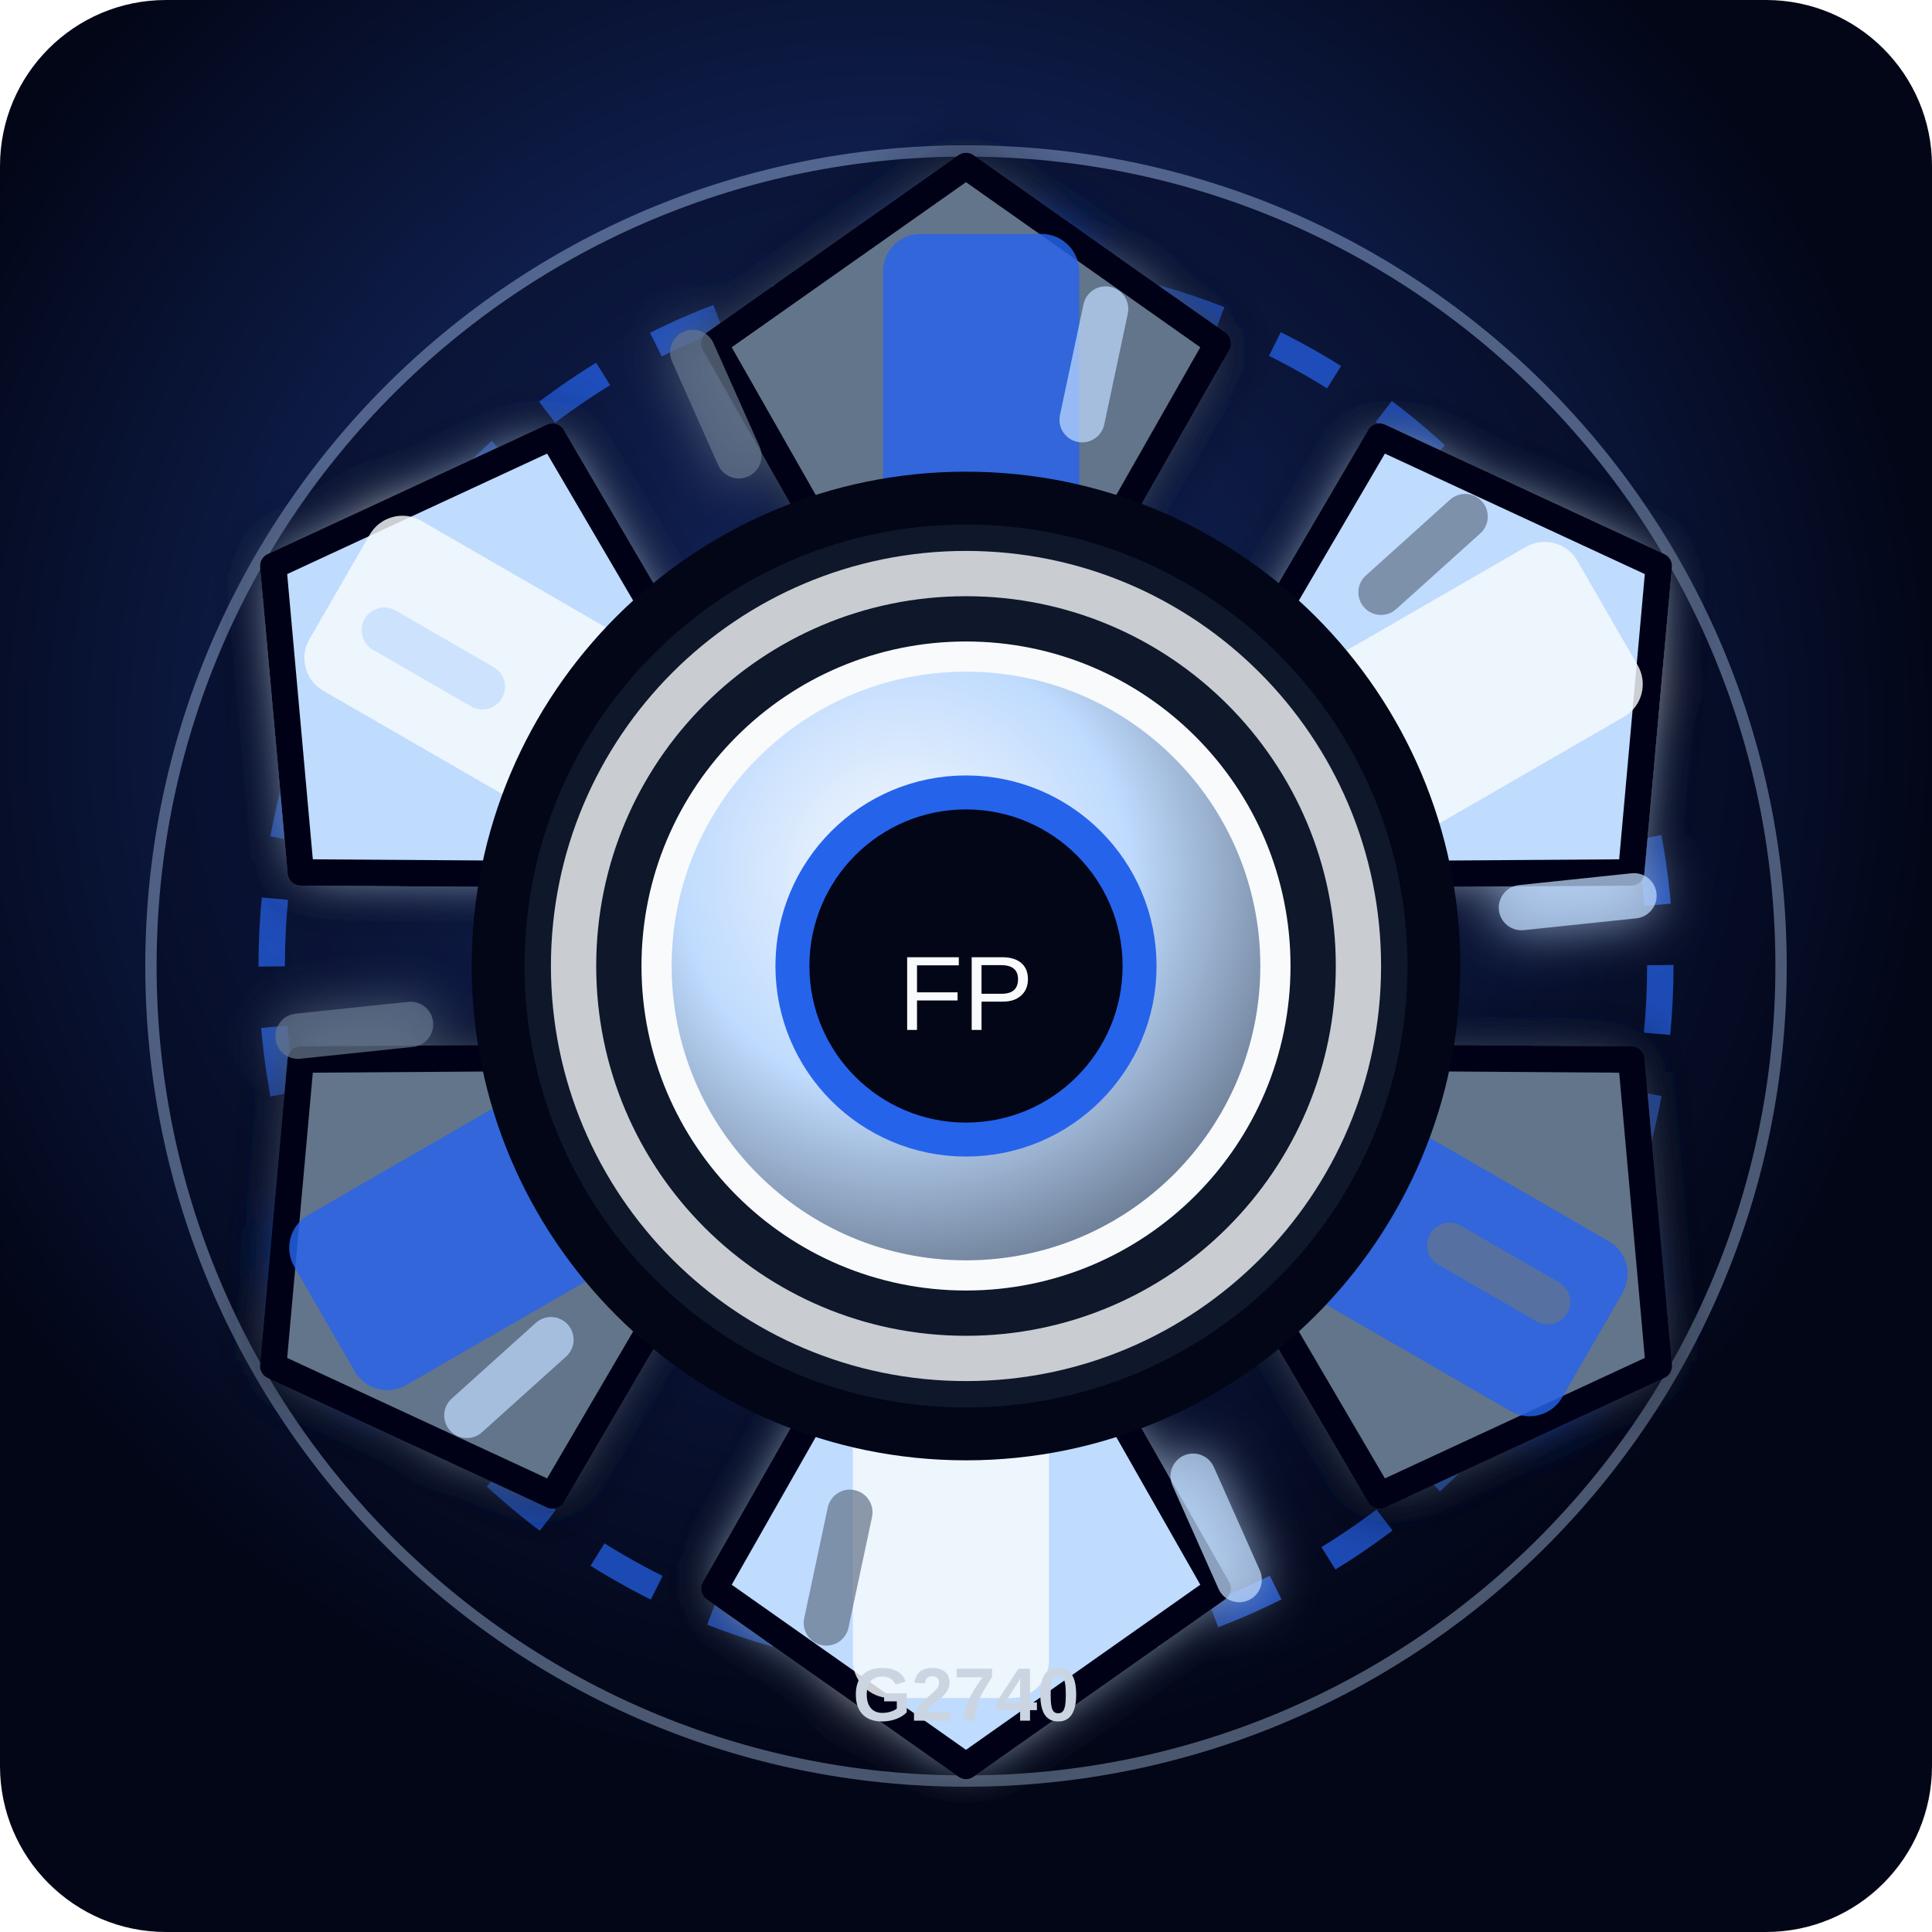
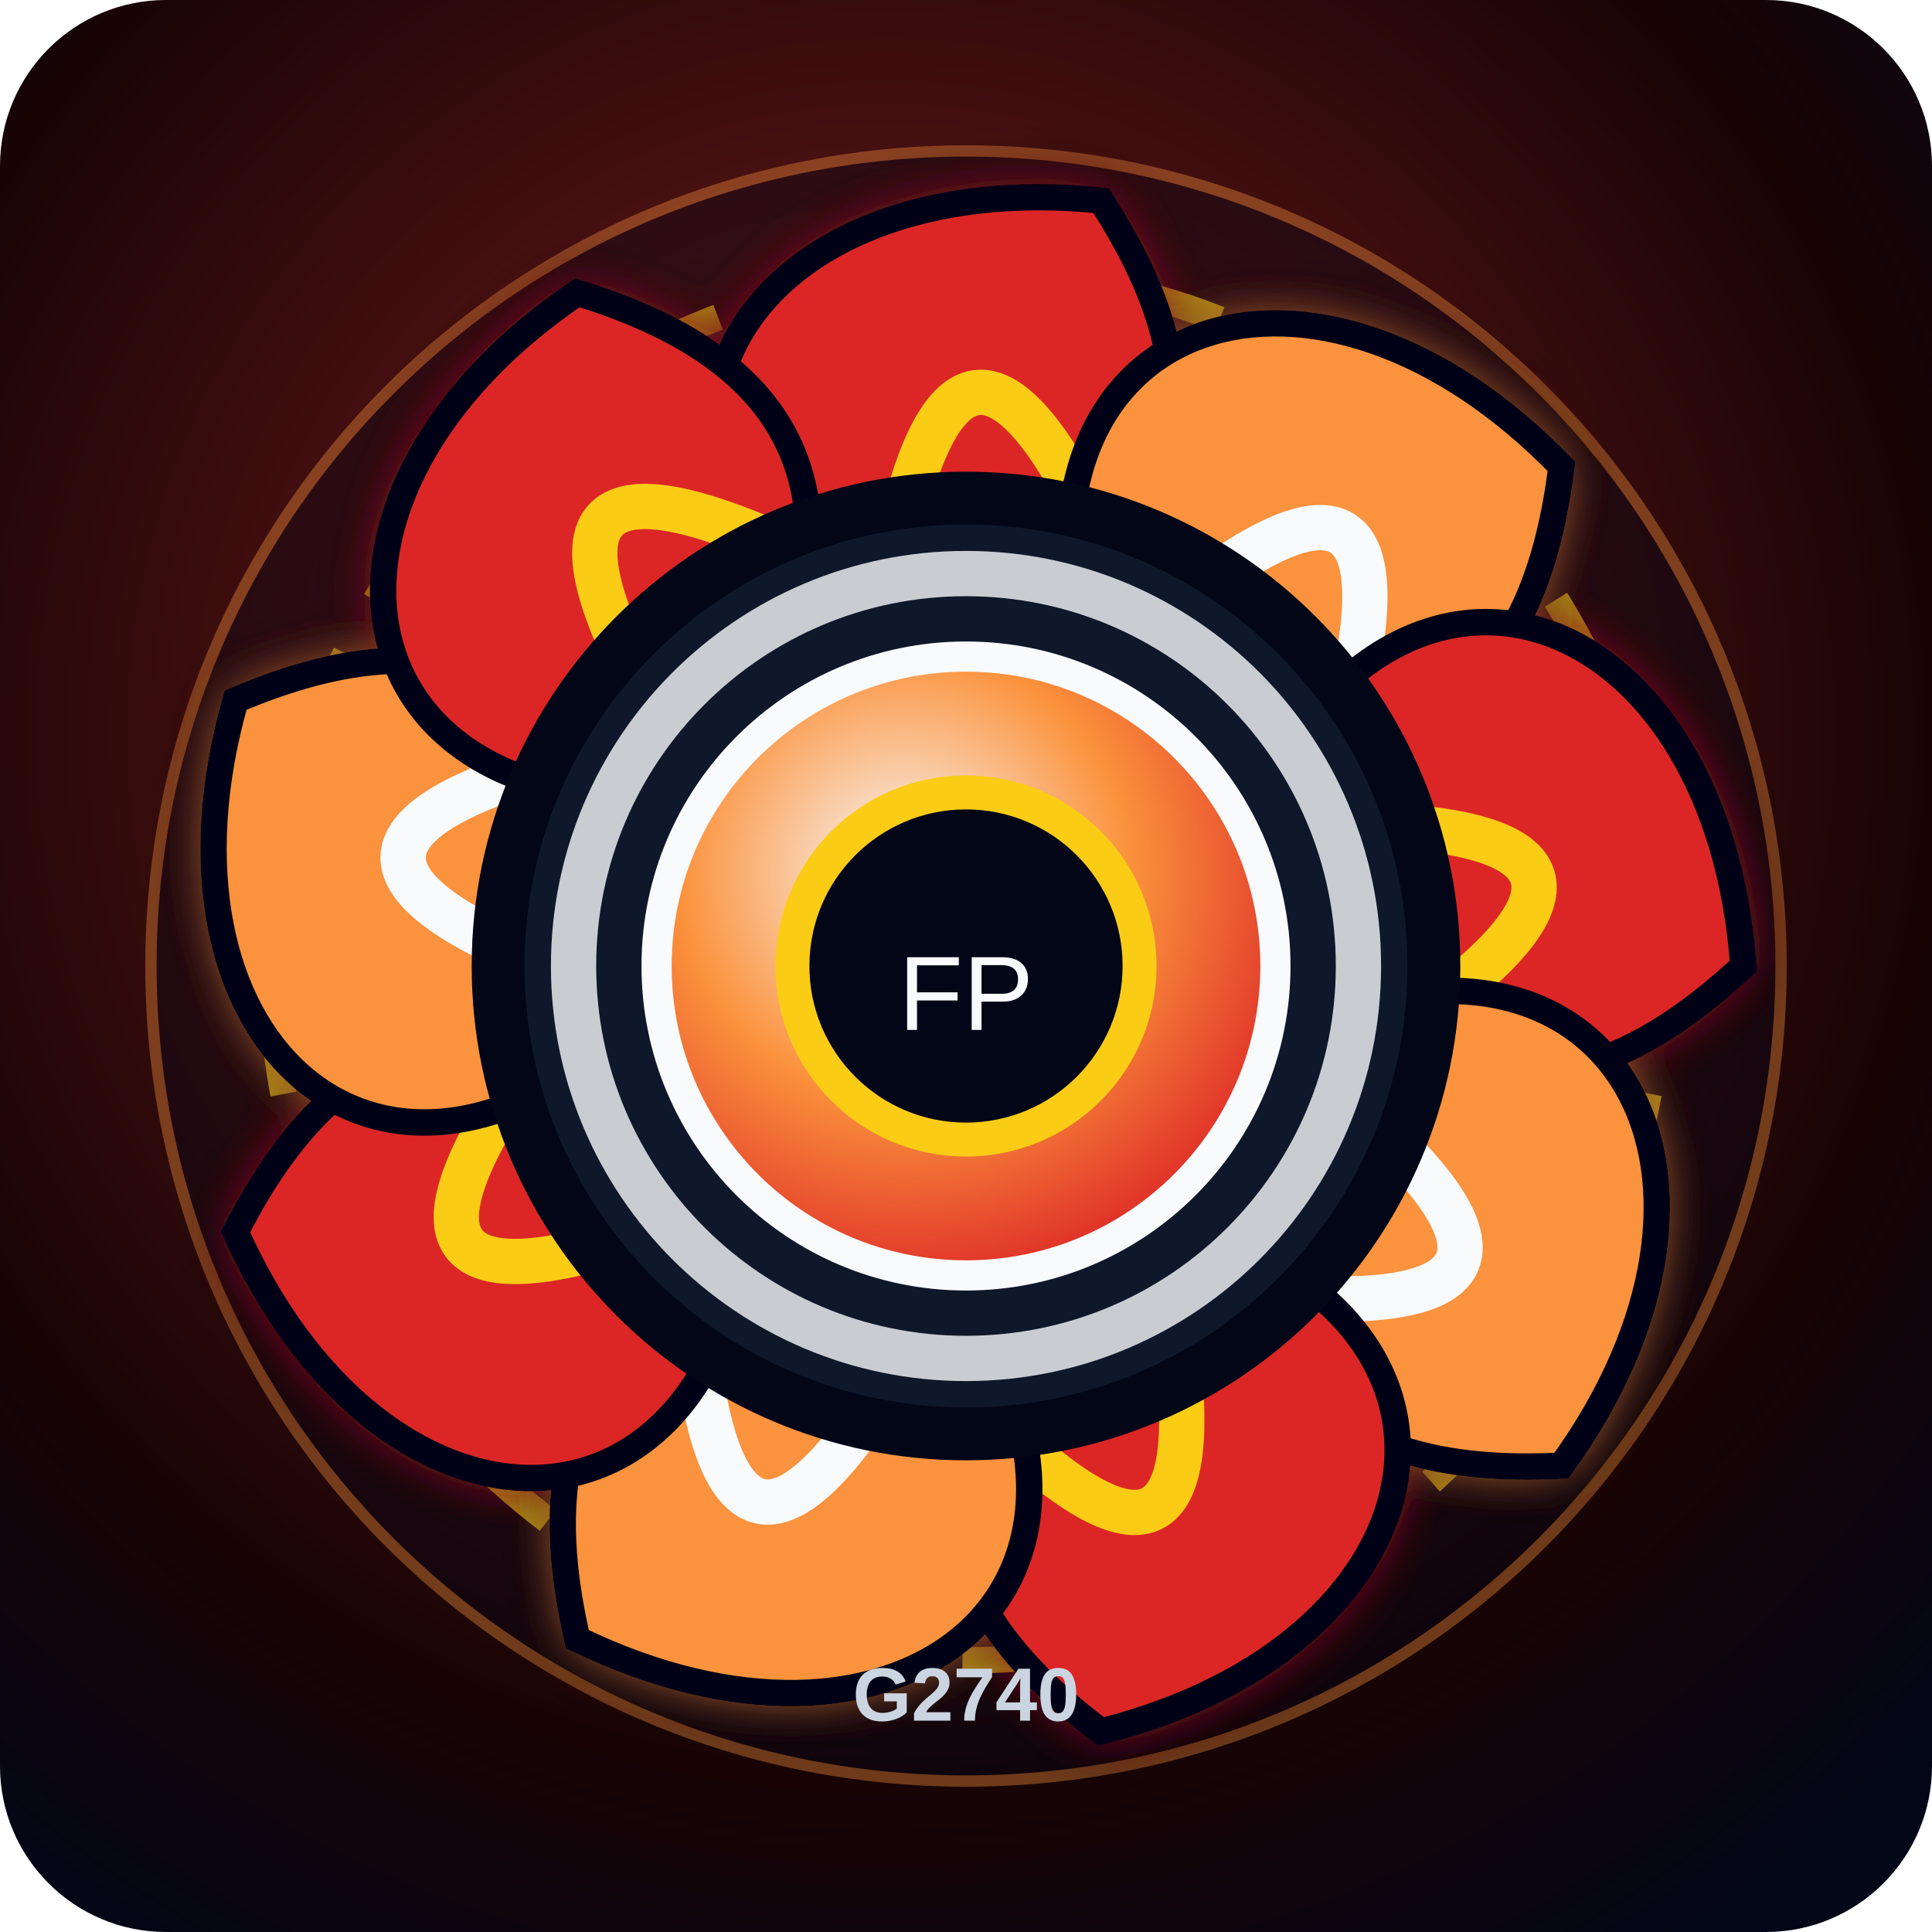
- <svg xmlns="http://www.w3.org/2000/svg" viewBox="0 0 512 512" role="img" aria-label="Feather Phoenix 2-60N original 2D fan-safe visual: defense armor profile">
+ <svg xmlns="http://www.w3.org/2000/svg" viewBox="0 0 512 512" role="img" aria-label="Feather Phoenix 2-60N original 2D fan-safe visual: red gold phoenix wings with nine outer notches">
  <defs>
    <radialGradient id="bg" cx="46%" cy="38%" r="75%">
-       <stop offset="0" stop-color="#1e3a8a" />
-       <stop offset="0.72" stop-color="#020617" />
+       <stop offset="0" stop-color="#7f1d1d" />
+       <stop offset="0.72" stop-color="#180405" />
      <stop offset="1" stop-color="#020617" />
    </radialGradient>
    <radialGradient id="core" cx="40%" cy="35%" r="70%">
      <stop offset="0" stop-color="#f8fafc" />
-       <stop offset="0.52" stop-color="#bfdbfe" />
-       <stop offset="1" stop-color="#64748b" />
+       <stop offset="0.52" stop-color="#fb923c" />
+       <stop offset="1" stop-color="#dc2626" />
    </radialGradient>
    <filter id="glow" x="-22%" y="-22%" width="144%" height="144%">
      <feGaussianBlur stdDeviation="7" result="blur" />
      <feMerge>
        <feMergeNode in="blur" />
        <feMergeNode in="SourceGraphic" />
      </feMerge>
    </filter>
  </defs>
  <rect width="512" height="512" rx="44" fill="url(#bg)" />
-   <circle cx="256" cy="256" r="216" fill="#020617" opacity="0.38" stroke="#bfdbfe" stroke-width="3" />
-   <circle cx="256" cy="256" r="184" fill="none" stroke="#2563eb" stroke-width="7" stroke-dasharray="18 16" opacity="0.72" />
+   <circle cx="256" cy="256" r="216" fill="#020617" opacity="0.38" stroke="#fb923c" stroke-width="3" />
+   <circle cx="256" cy="256" r="184" fill="none" stroke="#facc15" stroke-width="7" stroke-dasharray="18 16" opacity="0.72" />
  <g filter="url(#glow)">
-     <polygon points="224.4,152.7 189.3,91.0 256.0,44.0 322.7,91.0 287.6,152.7" fill="#64748b" stroke="#020617" stroke-width="7" stroke-linejoin="round" />
-     <rect x="234" y="62" width="52" height="82" rx="10" fill="#2563eb" opacity="0.82" transform="rotate(0 256 256)" />
-     <polygon points="329.7,177.0 365.6,115.7 439.6,150.0 432.3,231.2 361.2,231.7" fill="#bfdbfe" stroke="#020617" stroke-width="7" stroke-linejoin="round" />
-     <rect x="234" y="62" width="52" height="82" rx="10" fill="#f8fafc" opacity="0.82" transform="rotate(60 256 256)" />
-     <polygon points="361.2,280.3 432.3,280.8 439.6,362.0 365.6,396.3 329.7,335.0" fill="#64748b" stroke="#020617" stroke-width="7" stroke-linejoin="round" />
-     <rect x="234" y="62" width="52" height="82" rx="10" fill="#2563eb" opacity="0.82" transform="rotate(120 256 256)" />
-     <polygon points="287.6,359.3 322.7,421.0 256.0,468.0 189.3,421.0 224.4,359.3" fill="#bfdbfe" stroke="#020617" stroke-width="7" stroke-linejoin="round" />
-     <rect x="234" y="62" width="52" height="82" rx="10" fill="#f8fafc" opacity="0.82" transform="rotate(180 256 256)" />
-     <polygon points="182.3,335.0 146.4,396.3 72.4,362.0 79.7,280.8 150.8,280.3" fill="#64748b" stroke="#020617" stroke-width="7" stroke-linejoin="round" />
-     <rect x="234" y="62" width="52" height="82" rx="10" fill="#2563eb" opacity="0.82" transform="rotate(240 256 256)" />
-     <polygon points="150.8,231.7 79.7,231.2 72.4,150.0 146.4,115.7 182.3,177.0" fill="#bfdbfe" stroke="#020617" stroke-width="7" stroke-linejoin="round" />
-     <rect x="234" y="62" width="52" height="82" rx="10" fill="#f8fafc" opacity="0.82" transform="rotate(300 256 256)" />
-     <rect x="250" y="72" width="12" height="42" rx="6" fill="#bfdbfe" opacity="0.72" transform="rotate(12 256 256)" />
-     <rect x="250" y="72" width="12" height="42" rx="6" fill="#64748b" opacity="0.72" transform="rotate(48 256 256)" />
-     <rect x="250" y="72" width="12" height="42" rx="6" fill="#bfdbfe" opacity="0.72" transform="rotate(84 256 256)" />
-     <rect x="250" y="72" width="12" height="42" rx="6" fill="#64748b" opacity="0.72" transform="rotate(120 256 256)" />
-     <rect x="250" y="72" width="12" height="42" rx="6" fill="#bfdbfe" opacity="0.72" transform="rotate(156 256 256)" />
-     <rect x="250" y="72" width="12" height="42" rx="6" fill="#64748b" opacity="0.72" transform="rotate(192 256 256)" />
-     <rect x="250" y="72" width="12" height="42" rx="6" fill="#bfdbfe" opacity="0.72" transform="rotate(228 256 256)" />
-     <rect x="250" y="72" width="12" height="42" rx="6" fill="#64748b" opacity="0.72" transform="rotate(264 256 256)" />
-     <rect x="250" y="72" width="12" height="42" rx="6" fill="#bfdbfe" opacity="0.72" transform="rotate(300 256 256)" />
-     <rect x="250" y="72" width="12" height="42" rx="6" fill="#64748b" opacity="0.72" transform="rotate(336 256 256)" />
+     <path d="M 223.03 170.111 C 153.725 115.231 199.06 43.496 291.772 53.13 C 327.893 108.598 307.249 140.893 272.323 163.428 Z" fill="#dc2626" stroke="#020617" stroke-width="7" />
+     <path d="M 239.299 137.168 Q 256 70 289.628 138.726" fill="none" stroke="#facc15" stroke-width="12" stroke-linecap="round" />
+     <path d="M 285.952 169.012 C 268.138 82.424 348.976 56.612 413.805 123.586 C 405.821 189.295 369.248 200.765 328.008 195.578 Z" fill="#fb923c" stroke="#020617" stroke-width="7" />
+     <path d="M 319.59 154.234 Q 375.558 113.516 357.143 187.778" fill="none" stroke="#f8fafc" stroke-width="12" stroke-linecap="round" />
+     <path d="M 334.859 208.616 C 376.871 130.835 455.388 163.024 462 256 C 413.647 301.205 378.257 286.482 350 256 Z" fill="#dc2626" stroke="#020617" stroke-width="7" />
+     <path d="M 370.127 218.918 Q 439.174 223.701 377.332 268.752" fill="none" stroke="#facc15" stroke-width="12" stroke-linecap="round" />
+     <path d="M 346.867 270.392 C 429.047 237.812 468.504 312.94 413.805 388.414 C 347.708 391.962 330.061 357.936 328.008 316.422 Z" fill="#fb923c" stroke="#020617" stroke-width="7" />
+     <path d="M 367.262 300.953 Q 417.081 349 340.748 343.759" fill="none" stroke="#f8fafc" stroke-width="12" stroke-linecap="round" />
+     <path d="M 316.357 325.433 C 400.253 353.3 382.187 436.213 291.772 458.87 C 238.857 419.102 247.211 381.693 272.323 348.572 Z" fill="#dc2626" stroke="#020617" stroke-width="7" />
+     <path d="M 312.337 361.954 Q 319.616 430.783 264.51 377.703" fill="none" stroke="#facc15" stroke-width="12" stroke-linecap="round" />
+     <path d="M 257.606 347.986 C 303.961 423.26 236.826 475.163 153 434.401 C 138.028 369.924 168.473 346.637 209 337.406 Z" fill="#fb923c" stroke="#020617" stroke-width="7" />
+     <path d="M 231.051 373.378 Q 192.384 430.783 184.29 354.7" fill="none" stroke="#f8fafc" stroke-width="12" stroke-linecap="round" />
+     <path d="M 198.103 327.497 C 185.228 414.957 100.437 411.563 62.423 326.456 C 92.399 267.44 130.69 269.171 167.669 288.15 Z" fill="#dc2626" stroke="#020617" stroke-width="7" />
+     <path d="M 161.439 329.879 Q 94.919 349 137.624 285.514" fill="none" stroke="#facc15" stroke-width="12" stroke-linecap="round" />
+     <path d="M 165.69 273.554 C 99.61 332.277 36.837 275.174 62.423 185.544 C 123.321 159.603 151.541 185.542 167.669 223.85 Z" fill="#fb923c" stroke="#020617" stroke-width="7" />
+     <path d="M 136.073 251.812 Q 72.826 223.701 146.347 202.519" fill="none" stroke="#f8fafc" stroke-width="12" stroke-linecap="round" />
+     <path d="M 175.535 211.398 C 87.169 213.906 75.787 129.813 153 77.599 C 216.325 96.872 221.27 134.881 209 174.594 Z" fill="#dc2626" stroke="#020617" stroke-width="7" />
+     <path d="M 166.823 175.704 Q 136.442 113.516 206.378 144.547" fill="none" stroke="#facc15" stroke-width="12" stroke-linecap="round" />
+     <path d="M 263.312 196.447 Q 278.454 150.36 278.219 198.118" stroke="#fb923c" stroke-width="8" stroke-linecap="round" fill="none" />
+     <path d="M 296.92 212.119 Q 336.26 183.734 307.998 222.232" stroke="#fb923c" stroke-width="8" stroke-linecap="round" fill="none" />
+     <path d="M 314.898 244.551 Q 363.408 244.711 317.915 259.245" stroke="#fb923c" stroke-width="8" stroke-linecap="round" fill="none" />
+     <path d="M 310.378 281.357 Q 349.531 310 304.183 295.018" stroke="#fb923c" stroke-width="8" stroke-linecap="round" fill="none" />
+     <path d="M 285.089 308.477 Q 299.928 354.663 272.047 315.887" stroke="#fb923c" stroke-width="8" stroke-linecap="round" fill="none" />
+     <path d="M 248.688 315.553 Q 233.546 361.64 233.781 313.882" stroke="#fb923c" stroke-width="8" stroke-linecap="round" fill="none" />
+     <path d="M 215.08 299.881 Q 175.74 328.266 204.002 289.768" stroke="#fb923c" stroke-width="8" stroke-linecap="round" fill="none" />
+     <path d="M 197.102 267.449 Q 148.592 267.289 194.085 252.755" stroke="#fb923c" stroke-width="8" stroke-linecap="round" fill="none" />
+     <path d="M 201.622 230.643 Q 162.469 202 207.817 216.982" stroke="#fb923c" stroke-width="8" stroke-linecap="round" fill="none" />
+     <path d="M 226.911 203.523 Q 212.072 157.337 239.953 196.113" stroke="#fb923c" stroke-width="8" stroke-linecap="round" fill="none" />
  </g>
  <circle cx="256" cy="256" r="124" fill="#0f172a" stroke="#020617" stroke-width="14" />
  <circle cx="256" cy="256" r="104" fill="none" stroke="#f8fafc" stroke-width="12" opacity="0.8" />
  <circle cx="256" cy="256" r="82" fill="url(#core)" stroke="#f8fafc" stroke-width="8" />
-   <circle cx="256" cy="256" r="46" fill="#020617" stroke="#2563eb" stroke-width="9" />
+   <circle cx="256" cy="256" r="46" fill="#020617" stroke="#facc15" stroke-width="9" />
  <text x="256" y="265" text-anchor="middle" dominant-baseline="middle" font-family="Arial Black, Arial, sans-serif" font-size="28" fill="#f8fafc">FP</text>
  <text x="256" y="456" text-anchor="middle" font-family="Arial, sans-serif" font-size="20" font-weight="800" fill="#cbd5e1">G2740</text>
</svg>
